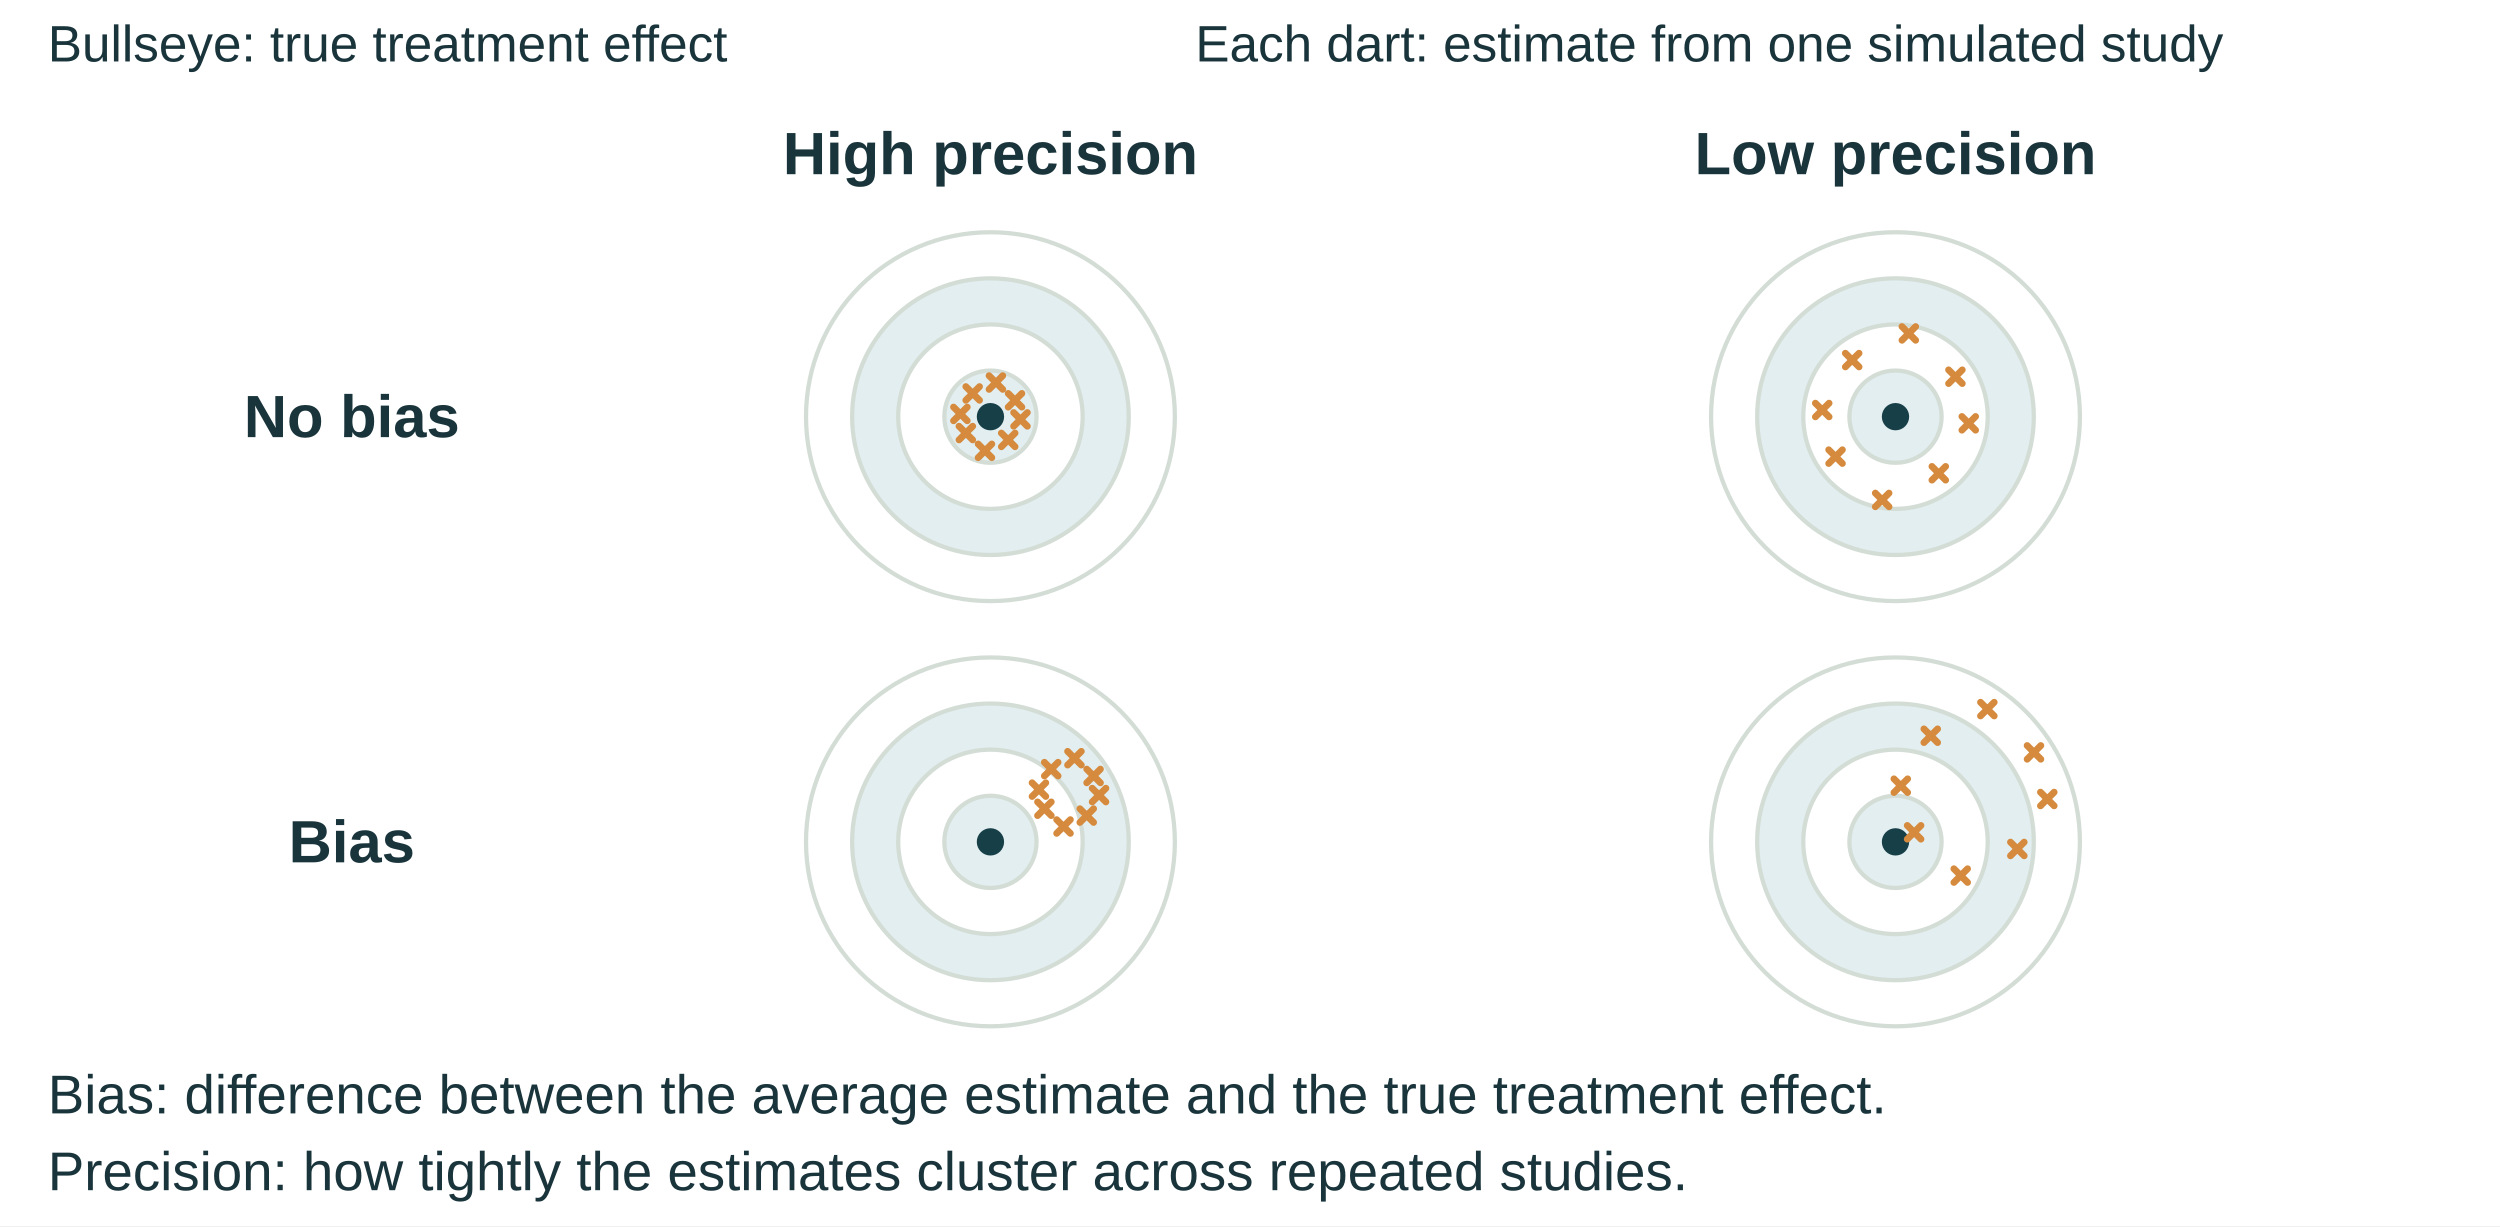
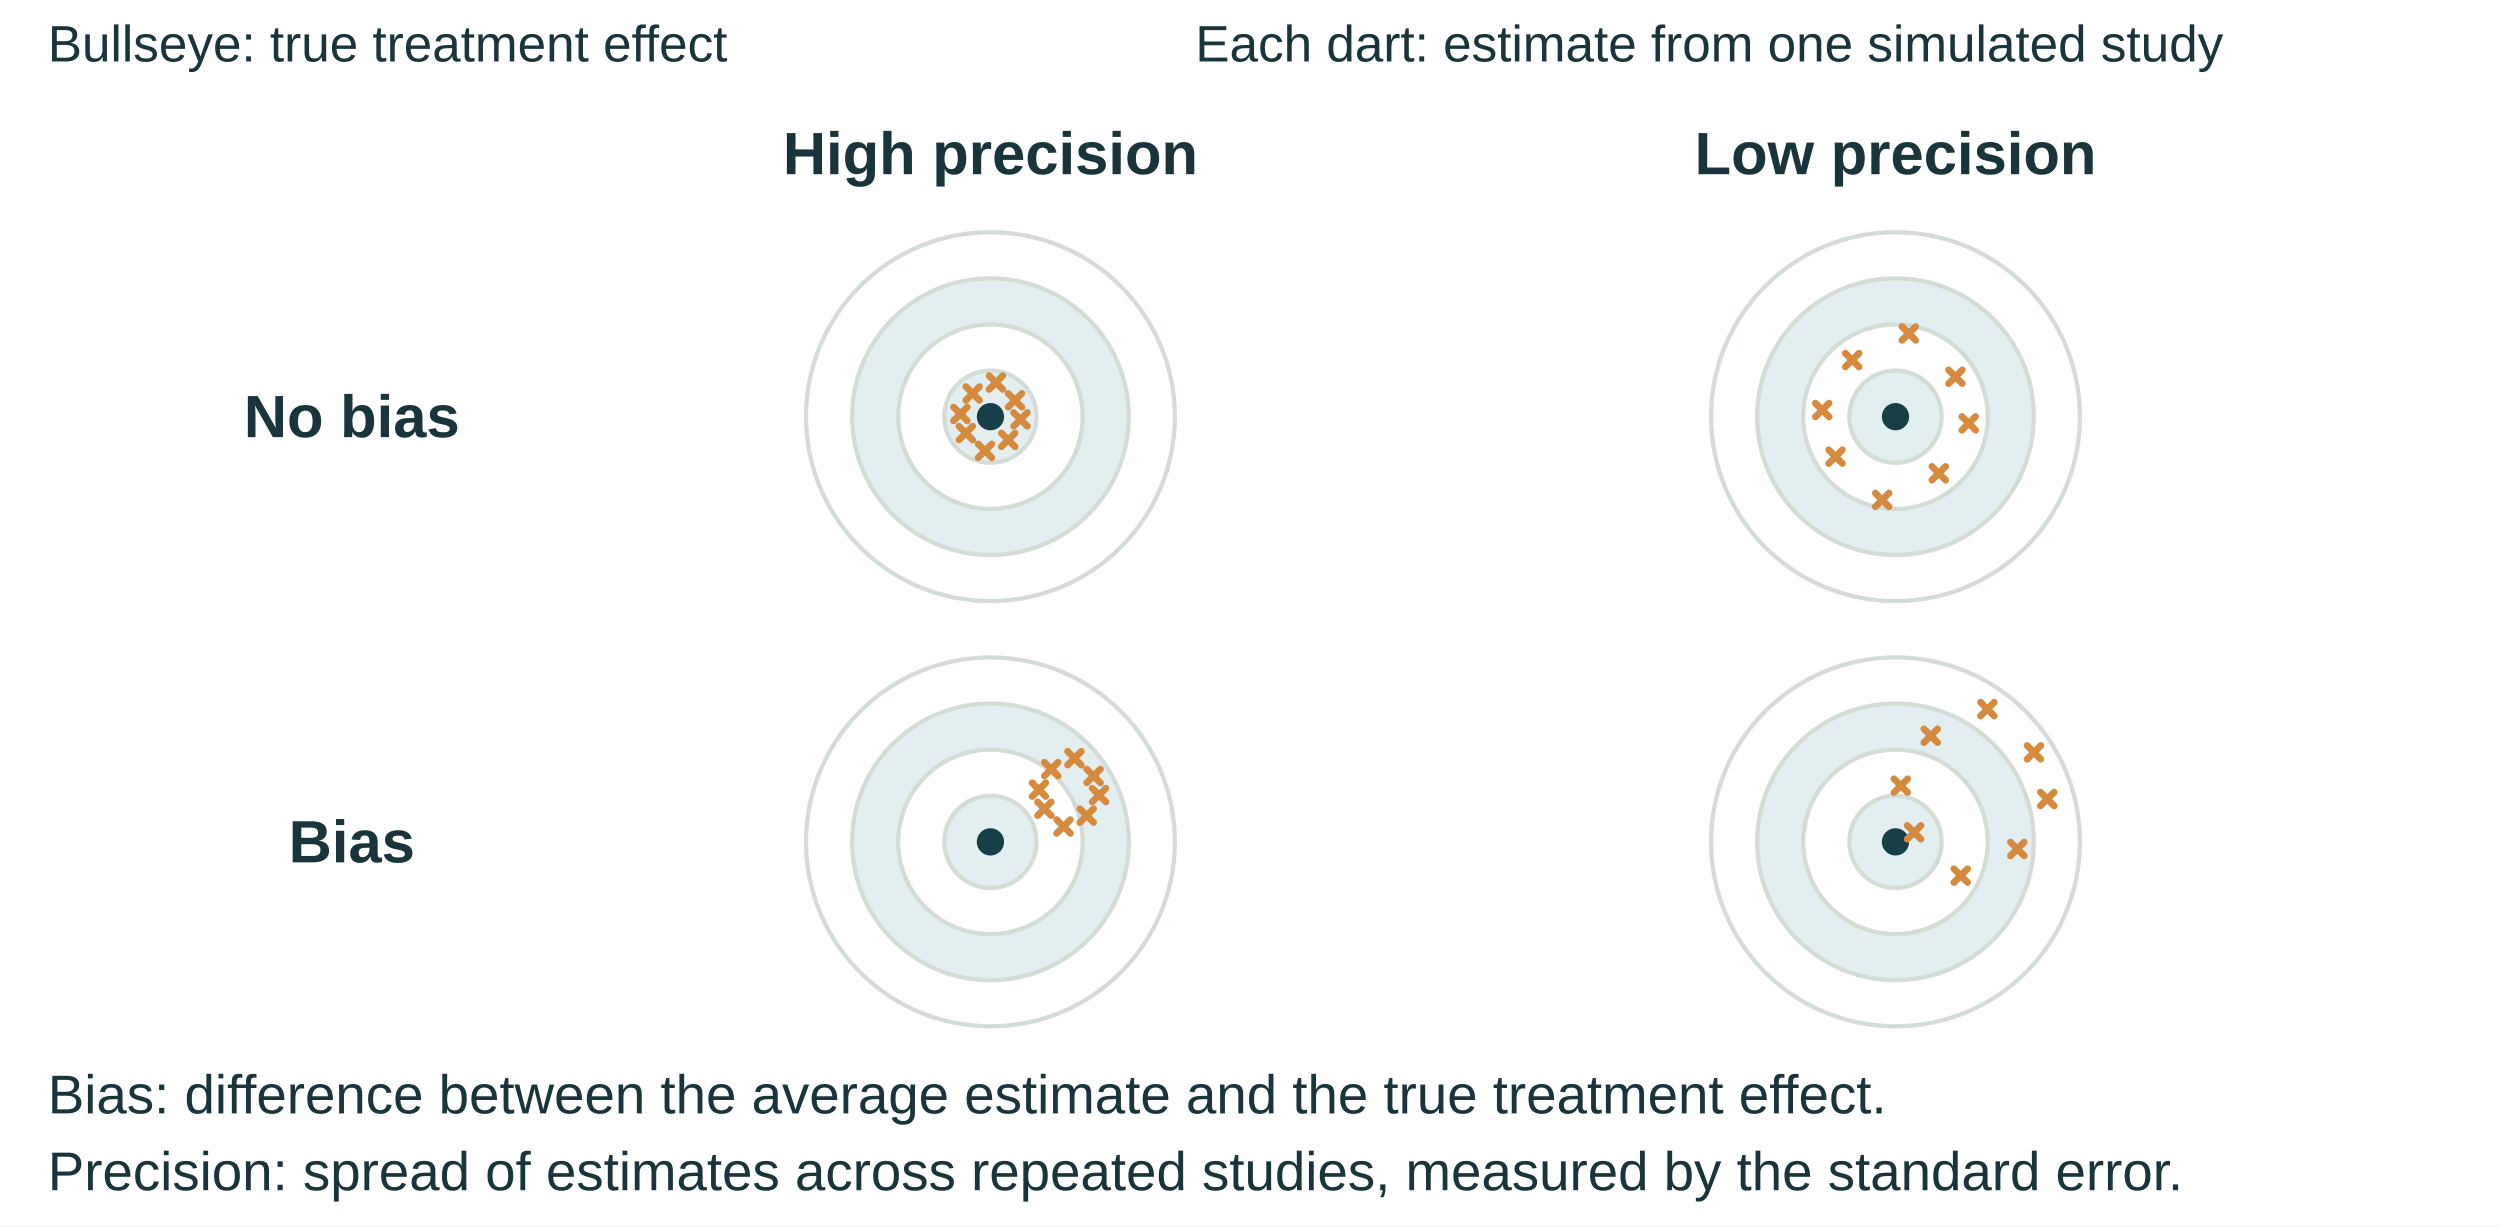
<svg xmlns="http://www.w3.org/2000/svg" width="1464" height="718" viewBox="0 0 1464 718">
  <rect width="1464" height="718" fill="#FFFFFF" />
  <g font-family="Liberation Sans" fill="#19343B">
    <text x="28" y="36" font-size="30" font-weight="400" text-anchor="start">Bullseye: true treatment effect</text>
    <text x="700" y="36" font-size="30" font-weight="400" text-anchor="start">Each dart: estimate from one simulated study</text>
    <text x="580" y="102" font-size="35" font-weight="700" text-anchor="middle">High precision</text>
    <text x="1110" y="102" font-size="35" font-weight="700" text-anchor="middle">Low precision</text>
    <text x="206" y="256" font-size="35" font-weight="700" text-anchor="middle">No bias</text>
    <text x="206" y="505" font-size="35" font-weight="700" text-anchor="middle">Bias</text>
    <circle cx="580" cy="244" r="108" fill="#FFFFFF" stroke="#D3DDD6" stroke-width="2.5" />
    <circle cx="580" cy="244" r="81" fill="#E2EEF0" stroke="#D3DDD6" stroke-width="2.5" />
    <circle cx="580" cy="244" r="54" fill="#FFFFFF" stroke="#D3DDD6" stroke-width="2.5" />
    <circle cx="580" cy="244" r="27" fill="#E2EEF0" stroke="#D3DDD6" stroke-width="2.5" />
    <circle cx="580" cy="244" r="7" fill="#173F48" stroke="#173F48" stroke-width="2" />
    <path d="M 593.6 241.6 l 8 8 m -8 0 l 8 -8" stroke="#D58A3D" stroke-width="4" stroke-linecap="round" />
    <path d="M 558.4 238.4 l 8 8 m -8 0 l 8 -8" stroke="#D58A3D" stroke-width="4" stroke-linecap="round" />
    <path d="M 586.4 253.6 l 8 8 m -8 0 l 8 -8" stroke="#D58A3D" stroke-width="4" stroke-linecap="round" />
    <path d="M 565.6 226.4 l 8 8 m -8 0 l 8 -8" stroke="#D58A3D" stroke-width="4" stroke-linecap="round" />
    <path d="M 572.8 260 l 8 8 m -8 0 l 8 -8" stroke="#D58A3D" stroke-width="4" stroke-linecap="round" />
    <path d="M 579.2 220 l 8 8 m -8 0 l 8 -8" stroke="#D58A3D" stroke-width="4" stroke-linecap="round" />
    <path d="M 561.6 249.6 l 8 8 m -8 0 l 8 -8" stroke="#D58A3D" stroke-width="4" stroke-linecap="round" />
    <path d="M 590.4 230.4 l 8 8 m -8 0 l 8 -8" stroke="#D58A3D" stroke-width="4" stroke-linecap="round" />
    <circle cx="1110" cy="244" r="108" fill="#FFFFFF" stroke="#D3DDD6" stroke-width="2.5" />
    <circle cx="1110" cy="244" r="81" fill="#E2EEF0" stroke="#D3DDD6" stroke-width="2.5" />
    <circle cx="1110" cy="244" r="54" fill="#FFFFFF" stroke="#D3DDD6" stroke-width="2.5" />
    <circle cx="1110" cy="244" r="27" fill="#E2EEF0" stroke="#D3DDD6" stroke-width="2.5" />
    <circle cx="1110" cy="244" r="7" fill="#173F48" stroke="#173F48" stroke-width="2" />
    <path d="M 1148.9 243.9 l 8 8 m -8 0 l 8 -8" stroke="#D58A3D" stroke-width="4" stroke-linecap="round" />
    <path d="M 1063.1 236.1 l 8 8 m -8 0 l 8 -8" stroke="#D58A3D" stroke-width="4" stroke-linecap="round" />
    <path d="M 1131.35 273.15 l 8 8 m -8 0 l 8 -8" stroke="#D58A3D" stroke-width="4" stroke-linecap="round" />
    <path d="M 1080.65 206.85 l 8 8 m -8 0 l 8 -8" stroke="#D58A3D" stroke-width="4" stroke-linecap="round" />
    <path d="M 1098.2 288.75 l 8 8 m -8 0 l 8 -8" stroke="#D58A3D" stroke-width="4" stroke-linecap="round" />
    <path d="M 1113.8 191.25 l 8 8 m -8 0 l 8 -8" stroke="#D58A3D" stroke-width="4" stroke-linecap="round" />
    <path d="M 1070.9 263.4 l 8 8 m -8 0 l 8 -8" stroke="#D58A3D" stroke-width="4" stroke-linecap="round" />
    <path d="M 1141.1 216.6 l 8 8 m -8 0 l 8 -8" stroke="#D58A3D" stroke-width="4" stroke-linecap="round" />
    <circle cx="580" cy="493" r="108" fill="#FFFFFF" stroke="#D3DDD6" stroke-width="2.5" />
    <circle cx="580" cy="493" r="81" fill="#E2EEF0" stroke="#D3DDD6" stroke-width="2.5" />
    <circle cx="580" cy="493" r="54" fill="#FFFFFF" stroke="#D3DDD6" stroke-width="2.5" />
    <circle cx="580" cy="493" r="27" fill="#E2EEF0" stroke="#D3DDD6" stroke-width="2.5" />
    <circle cx="580" cy="493" r="7" fill="#173F48" stroke="#173F48" stroke-width="2" />
    <path d="M 639.6 461.6 l 8 8 m -8 0 l 8 -8" stroke="#D58A3D" stroke-width="4" stroke-linecap="round" />
    <path d="M 604.4 458.4 l 8 8 m -8 0 l 8 -8" stroke="#D58A3D" stroke-width="4" stroke-linecap="round" />
    <path d="M 632.4 473.6 l 8 8 m -8 0 l 8 -8" stroke="#D58A3D" stroke-width="4" stroke-linecap="round" />
    <path d="M 611.6 446.4 l 8 8 m -8 0 l 8 -8" stroke="#D58A3D" stroke-width="4" stroke-linecap="round" />
    <path d="M 618.8 480 l 8 8 m -8 0 l 8 -8" stroke="#D58A3D" stroke-width="4" stroke-linecap="round" />
    <path d="M 625.2 440 l 8 8 m -8 0 l 8 -8" stroke="#D58A3D" stroke-width="4" stroke-linecap="round" />
    <path d="M 607.6 469.6 l 8 8 m -8 0 l 8 -8" stroke="#D58A3D" stroke-width="4" stroke-linecap="round" />
    <path d="M 636.4 450.4 l 8 8 m -8 0 l 8 -8" stroke="#D58A3D" stroke-width="4" stroke-linecap="round" />
    <circle cx="1110" cy="493" r="108" fill="#FFFFFF" stroke="#D3DDD6" stroke-width="2.5" />
    <circle cx="1110" cy="493" r="81" fill="#E2EEF0" stroke="#D3DDD6" stroke-width="2.5" />
    <circle cx="1110" cy="493" r="54" fill="#FFFFFF" stroke="#D3DDD6" stroke-width="2.5" />
    <circle cx="1110" cy="493" r="27" fill="#E2EEF0" stroke="#D3DDD6" stroke-width="2.5" />
    <circle cx="1110" cy="493" r="7" fill="#173F48" stroke="#173F48" stroke-width="2" />
    <path d="M 1194.9 463.9 l 8 8 m -8 0 l 8 -8" stroke="#D58A3D" stroke-width="4" stroke-linecap="round" />
    <path d="M 1109.1 456.1 l 8 8 m -8 0 l 8 -8" stroke="#D58A3D" stroke-width="4" stroke-linecap="round" />
    <path d="M 1177.35 493.15 l 8 8 m -8 0 l 8 -8" stroke="#D58A3D" stroke-width="4" stroke-linecap="round" />
    <path d="M 1126.65 426.85 l 8 8 m -8 0 l 8 -8" stroke="#D58A3D" stroke-width="4" stroke-linecap="round" />
    <path d="M 1144.2 508.75 l 8 8 m -8 0 l 8 -8" stroke="#D58A3D" stroke-width="4" stroke-linecap="round" />
    <path d="M 1159.8 411.25 l 8 8 m -8 0 l 8 -8" stroke="#D58A3D" stroke-width="4" stroke-linecap="round" />
    <path d="M 1116.9 483.4 l 8 8 m -8 0 l 8 -8" stroke="#D58A3D" stroke-width="4" stroke-linecap="round" />
    <path d="M 1187.1 436.6 l 8 8 m -8 0 l 8 -8" stroke="#D58A3D" stroke-width="4" stroke-linecap="round" />
    <text x="28" y="652" font-size="32" font-weight="400" text-anchor="start">Bias: difference between the average estimate and the true treatment effect.</text>
-     <text x="28" y="697" font-size="32" font-weight="400" text-anchor="start">Precision: how tightly the estimates cluster across repeated studies.</text>
+     <text x="28" y="697" font-size="32" font-weight="400" text-anchor="start">Precision: spread of estimates across repeated studies, measured by the standard error.</text>
  </g>
</svg>
